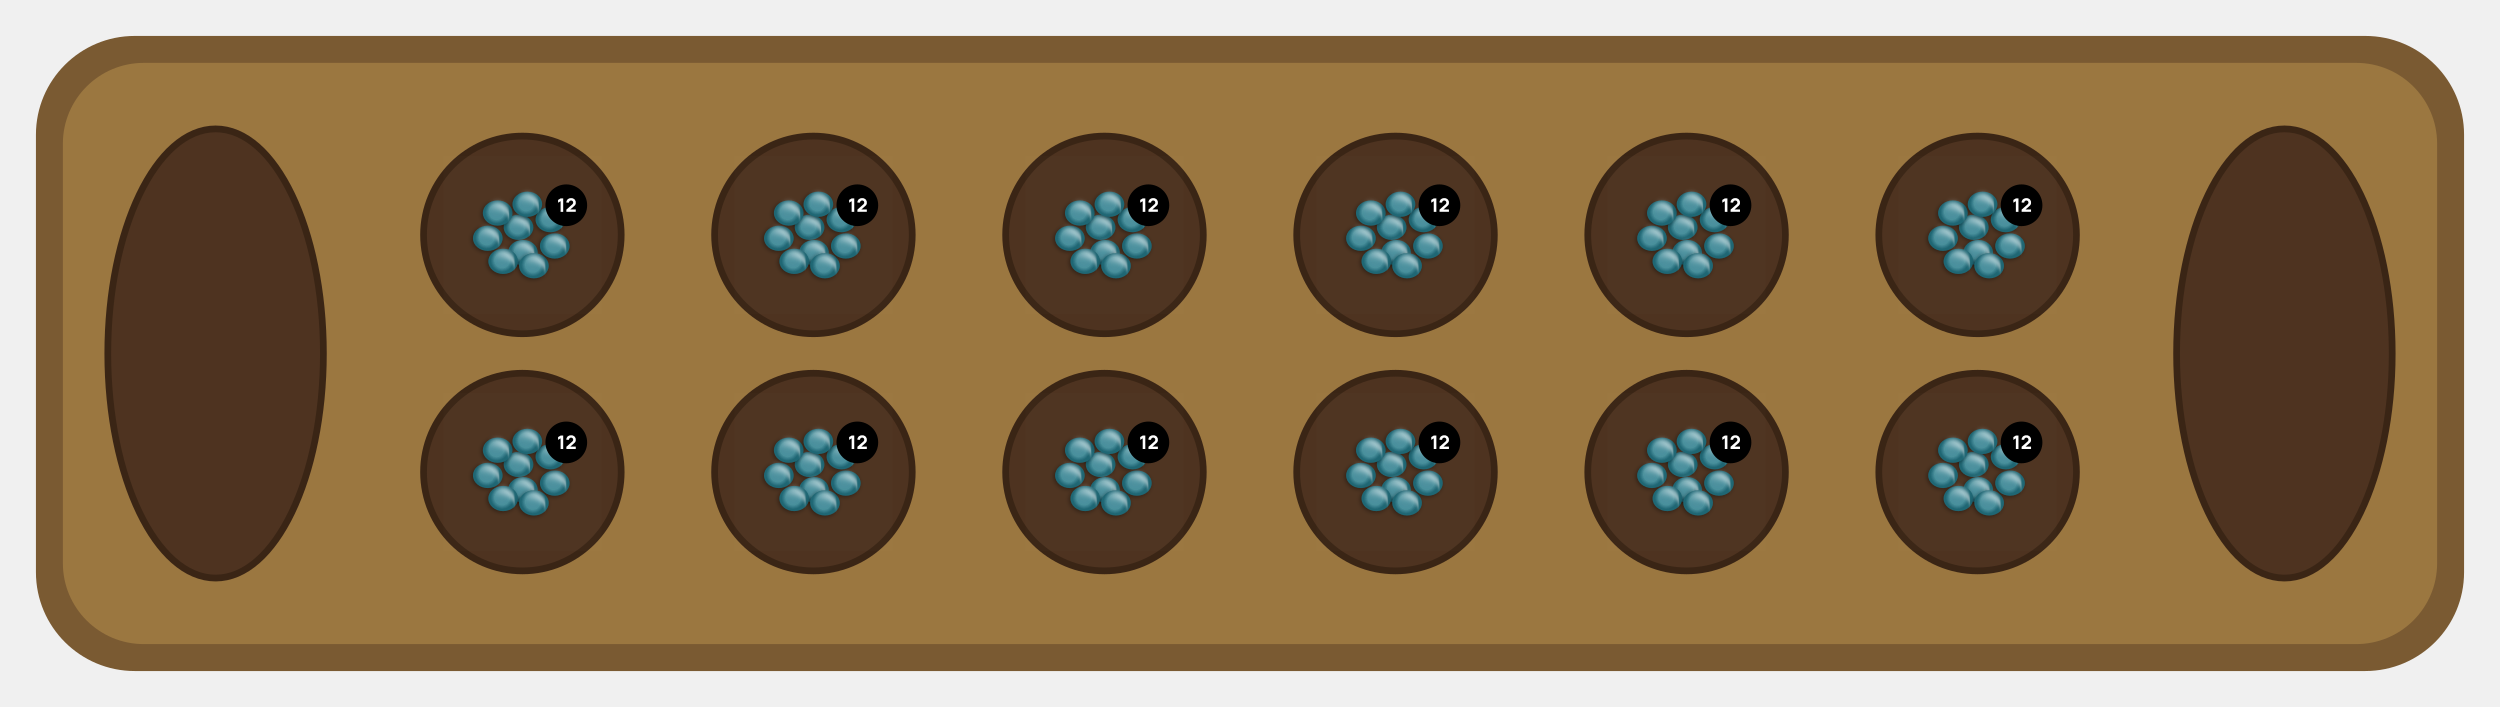
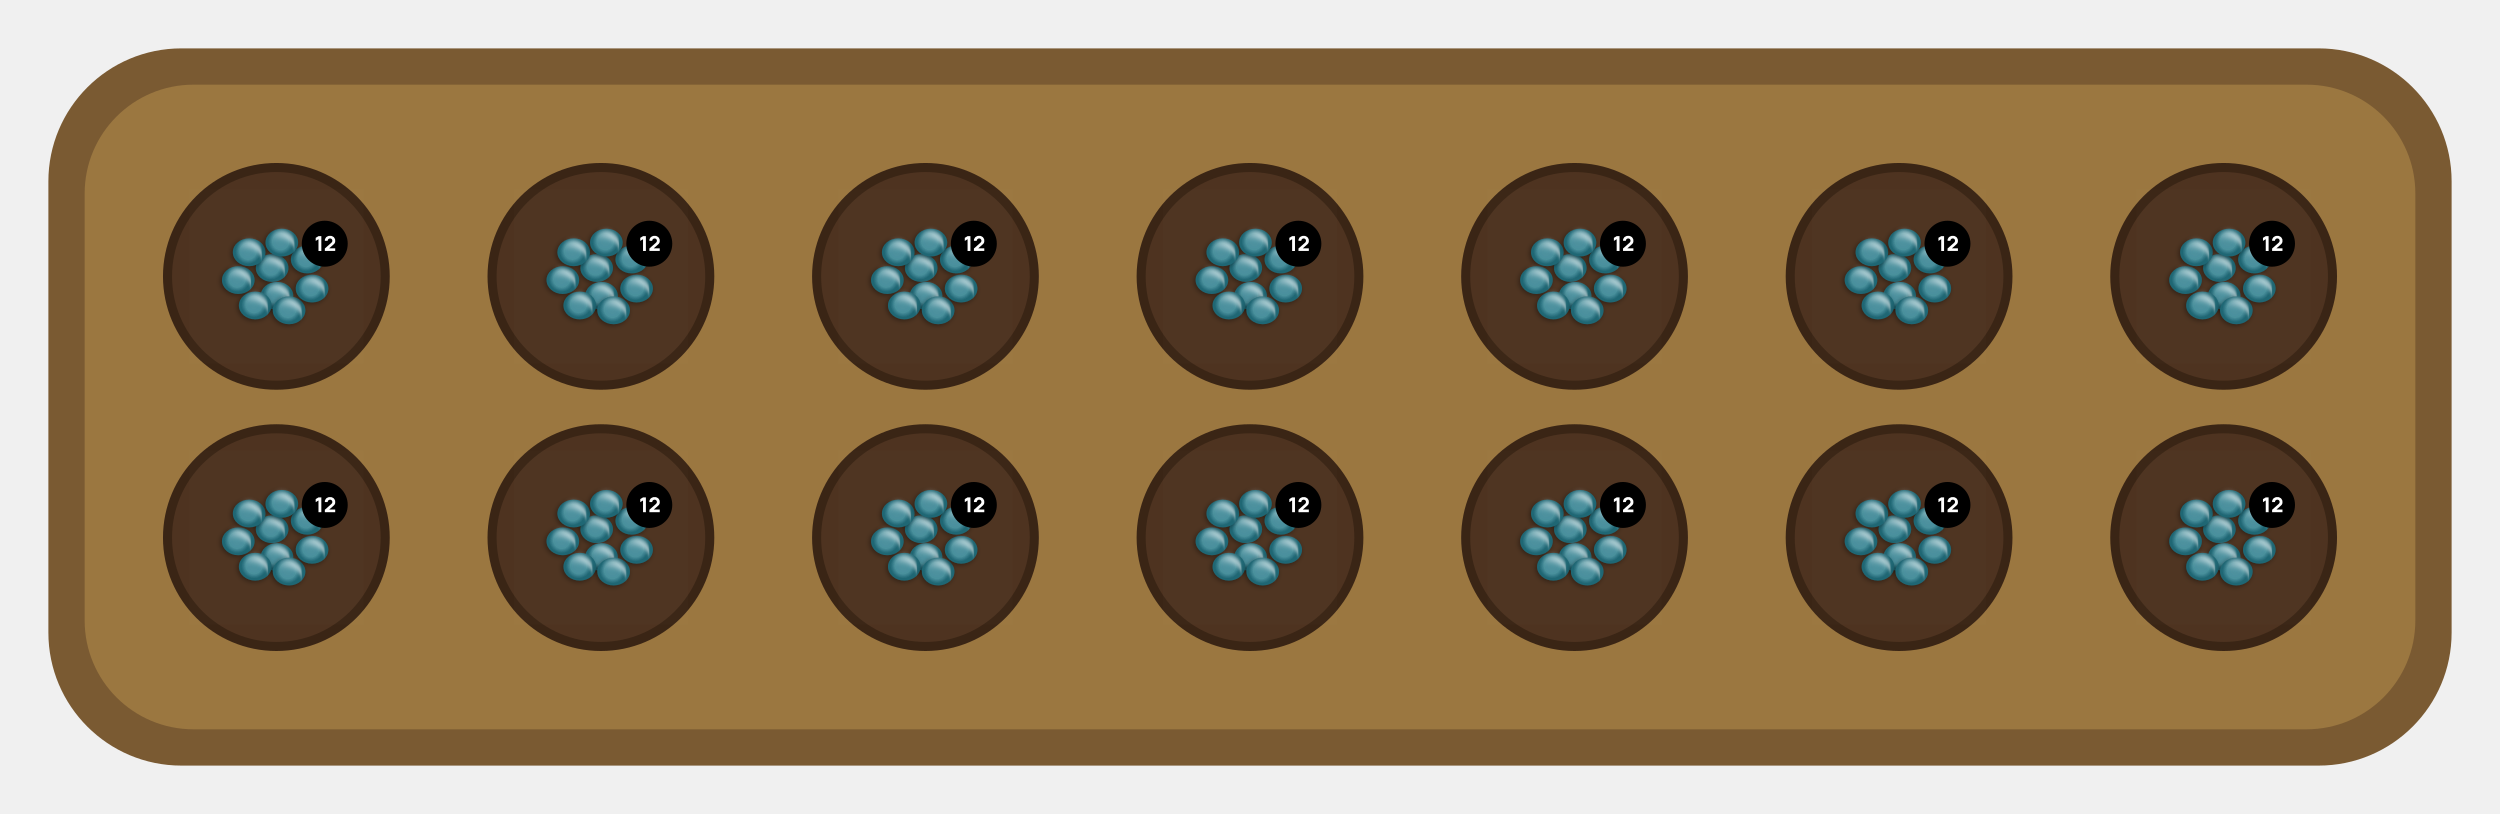
- <svg xmlns="http://www.w3.org/2000/svg" viewBox="0 0 556.6 157.4" width="556.6" height="157.4">
+ <svg xmlns="http://www.w3.org/2000/svg" viewBox="0 0 413.4 134.6" width="413.4" height="134.6">
  <defs>
    <symbol id="piece-playstrategy-oware-12" viewBox="0 0 144 144">
      <defs>
        <rect id="path-1" x="0" y="0" width="144" height="144" />
        <filter x="-22.2%" y="-26.1%" width="144.4%" height="152.2%" filterUnits="objectBoundingBox" id="filter-3">
          <feGaussianBlur stdDeviation="2" in="SourceGraphic" />
        </filter>
        <radialGradient cx="46.388%" cy="46.388%" fx="46.388%" fy="46.388%" r="46.157%" gradientTransform="translate(0.463878,0.463878),scale(0.851852,1),rotate(90),translate(-0.463878,-0.463878)" id="radialGradient-4">
          <stop stop-color="#FFFFFF" stop-opacity="0.1" offset="0%" />
          <stop stop-color="#FFFFFF" stop-opacity="0.086" offset="63.589%" />
          <stop stop-color="#000000" stop-opacity="0.08" offset="100%" />
        </radialGradient>
        <ellipse id="path-5" cx="13.5" cy="11.5" rx="13.5" ry="11.5" />
        <filter x="-34.6%" y="-38.6%" width="169.2%" height="177.3%" filterUnits="objectBoundingBox" id="filter-6">
          <feGaussianBlur stdDeviation="2" in="SourceGraphic" />
        </filter>
        <filter x="-22.2%" y="-26.1%" width="144.4%" height="152.2%" filterUnits="objectBoundingBox" id="filter-7">
          <feGaussianBlur stdDeviation="2" in="SourceGraphic" />
        </filter>
        <ellipse id="path-8" cx="13.5" cy="11.5" rx="13.5" ry="11.5" />
        <filter x="-34.6%" y="-38.6%" width="169.2%" height="177.3%" filterUnits="objectBoundingBox" id="filter-9">
          <feGaussianBlur stdDeviation="2" in="SourceGraphic" />
        </filter>
        <filter x="-22.2%" y="-26.1%" width="144.4%" height="152.2%" filterUnits="objectBoundingBox" id="filter-10">
          <feGaussianBlur stdDeviation="2" in="SourceGraphic" />
        </filter>
        <ellipse id="path-11" cx="13.5" cy="11.5" rx="13.5" ry="11.5" />
        <filter x="-34.6%" y="-38.6%" width="169.2%" height="177.3%" filterUnits="objectBoundingBox" id="filter-12">
          <feGaussianBlur stdDeviation="2" in="SourceGraphic" />
        </filter>
        <filter x="-22.2%" y="-26.1%" width="144.4%" height="152.2%" filterUnits="objectBoundingBox" id="filter-13">
          <feGaussianBlur stdDeviation="2" in="SourceGraphic" />
        </filter>
        <ellipse id="path-14" cx="13.5" cy="11.5" rx="13.5" ry="11.5" />
        <filter x="-34.6%" y="-38.6%" width="169.2%" height="177.3%" filterUnits="objectBoundingBox" id="filter-15">
          <feGaussianBlur stdDeviation="2" in="SourceGraphic" />
        </filter>
        <filter x="-22.2%" y="-26.1%" width="144.4%" height="152.2%" filterUnits="objectBoundingBox" id="filter-16">
          <feGaussianBlur stdDeviation="2" in="SourceGraphic" />
        </filter>
        <ellipse id="path-17" cx="13.5" cy="11.5" rx="13.5" ry="11.5" />
        <filter x="-34.6%" y="-38.6%" width="169.2%" height="177.3%" filterUnits="objectBoundingBox" id="filter-18">
          <feGaussianBlur stdDeviation="2" in="SourceGraphic" />
        </filter>
        <filter x="-22.2%" y="-26.1%" width="144.4%" height="152.2%" filterUnits="objectBoundingBox" id="filter-19">
          <feGaussianBlur stdDeviation="2" in="SourceGraphic" />
        </filter>
        <ellipse id="path-20" cx="13.5" cy="11.5" rx="13.5" ry="11.5" />
        <filter x="-34.6%" y="-38.6%" width="169.2%" height="177.3%" filterUnits="objectBoundingBox" id="filter-21">
          <feGaussianBlur stdDeviation="2" in="SourceGraphic" />
        </filter>
        <filter x="-22.2%" y="-26.1%" width="144.4%" height="152.2%" filterUnits="objectBoundingBox" id="filter-22">
          <feGaussianBlur stdDeviation="2" in="SourceGraphic" />
        </filter>
        <ellipse id="path-23" cx="13.5" cy="11.5" rx="13.5" ry="11.5" />
        <filter x="-34.6%" y="-38.6%" width="169.2%" height="177.3%" filterUnits="objectBoundingBox" id="filter-24">
          <feGaussianBlur stdDeviation="2" in="SourceGraphic" />
        </filter>
        <filter x="-22.2%" y="-26.1%" width="144.4%" height="152.2%" filterUnits="objectBoundingBox" id="filter-25">
          <feGaussianBlur stdDeviation="2" in="SourceGraphic" />
        </filter>
        <ellipse id="path-26" cx="13.5" cy="11.5" rx="13.5" ry="11.5" />
        <filter x="-34.6%" y="-38.6%" width="169.2%" height="177.3%" filterUnits="objectBoundingBox" id="filter-27">
          <feGaussianBlur stdDeviation="2" in="SourceGraphic" />
        </filter>
        <filter x="-22.2%" y="-26.1%" width="144.4%" height="152.2%" filterUnits="objectBoundingBox" id="filter-28">
          <feGaussianBlur stdDeviation="2" in="SourceGraphic" />
        </filter>
        <ellipse id="path-29" cx="13.5" cy="11.5" rx="13.5" ry="11.5" />
        <filter x="-34.6%" y="-38.6%" width="169.2%" height="177.3%" filterUnits="objectBoundingBox" id="filter-30">
          <feGaussianBlur stdDeviation="2" in="SourceGraphic" />
        </filter>
      </defs>
      <g id="Page-1" stroke="none" stroke-width="1" fill="none" fill-rule="evenodd">
        <g id="8+-seeds" transform="translate(-772, -188)">
          <g id="seeds-12" transform="translate(772, 188)">
            <mask id="mask-2" fill="white">
              <use href="#path-1" />
            </mask>
            <use id="Mask" fill-opacity="0.01" fill="#FFFFFF" href="#path-1" />
            <g id="Seeds" mask="url(#mask-2)">
              <g transform="translate(21, 26)" id="Group">
                <g transform="translate(28, 21)">
                  <ellipse id="shadow" fill="#000000" opacity="0.4" style="mix-blend-mode: multiply;" filter="url(#filter-3)" cx="18.5" cy="19.083" rx="13.5" ry="11.5" />
                  <g id="colour---blue" transform="translate(6, 6.582812)">
                    <use fill="#257989" href="#path-5" />
                    <use fill="url(#radialGradient-4)" href="#path-5" />
                  </g>
                  <ellipse id="gradient" fill="url(#radialGradient-4)" cx="19.5" cy="18.083" rx="13.5" ry="11.5" />
                  <path d="M12.595,25.035 C11.39,18.696 12.842,14.175 16.952,11.474 C21.061,8.772 25.252,8.852 29.523,11.715 C25.631,10.702 21.79,11.669 17.999,14.614 C14.209,17.558 12.407,21.032 12.595,25.035 Z" id="glow" fill="#FFFFFF" filter="url(#filter-6)" transform="translate(20.85407, 17.2703) rotate(-300) translate(-20.85407, -17.2703) " />
                </g>
                <g transform="translate(32, 44)">
                  <ellipse id="shadow" fill="#000000" opacity="0.4" style="mix-blend-mode: multiply;" filter="url(#filter-7)" cx="18.5" cy="19.083" rx="13.5" ry="11.5" />
                  <g id="colour---blue" transform="translate(6, 6.582812)">
                    <use fill="#257989" href="#path-8" />
                    <use fill="url(#radialGradient-4)" href="#path-8" />
                  </g>
                  <ellipse id="gradient" fill="url(#radialGradient-4)" cx="19.5" cy="18.083" rx="13.5" ry="11.5" />
                  <path d="M12.595,25.035 C11.39,18.696 12.842,14.175 16.952,11.474 C21.061,8.772 25.252,8.852 29.523,11.715 C25.631,10.702 21.79,11.669 17.999,14.614 C14.209,17.558 12.407,21.032 12.595,25.035 Z" id="glow" fill="#FFFFFF" filter="url(#filter-9)" transform="translate(20.85407, 17.2703) rotate(-300) translate(-20.85407, -17.2703) " />
                </g>
                <g transform="translate(0, 31)">
                  <ellipse id="shadow" fill="#000000" opacity="0.4" style="mix-blend-mode: multiply;" filter="url(#filter-10)" cx="18.5" cy="19.083" rx="13.5" ry="11.5" />
                  <g id="colour---blue" transform="translate(6, 6.582812)">
                    <use fill="#257989" href="#path-11" />
                    <use fill="url(#radialGradient-4)" href="#path-11" />
                  </g>
                  <ellipse id="gradient" fill="url(#radialGradient-4)" cx="19.5" cy="18.083" rx="13.5" ry="11.5" />
                  <path d="M12.595,25.035 C11.39,18.696 12.842,14.175 16.952,11.474 C21.061,8.772 25.252,8.852 29.523,11.715 C25.631,10.702 21.79,11.669 17.999,14.614 C14.209,17.558 12.407,21.032 12.595,25.035 Z" id="glow" fill="#FFFFFF" filter="url(#filter-12)" transform="translate(20.85407, 17.2703) rotate(-300) translate(-20.85407, -17.2703) " />
                </g>
                <g transform="translate(14, 52)">
                  <ellipse id="shadow" fill="#000000" opacity="0.4" style="mix-blend-mode: multiply;" filter="url(#filter-13)" cx="18.5" cy="19.083" rx="13.5" ry="11.5" />
                  <g id="colour---blue" transform="translate(6, 6.582812)">
                    <use fill="#257989" href="#path-14" />
                    <use fill="url(#radialGradient-4)" href="#path-14" />
                  </g>
                  <ellipse id="gradient" fill="url(#radialGradient-4)" cx="19.5" cy="18.083" rx="13.5" ry="11.5" />
                  <path d="M12.595,25.035 C11.39,18.696 12.842,14.175 16.952,11.474 C21.061,8.772 25.252,8.852 29.523,11.715 C25.631,10.702 21.79,11.669 17.999,14.614 C14.209,17.558 12.407,21.032 12.595,25.035 Z" id="glow" fill="#FFFFFF" filter="url(#filter-15)" transform="translate(20.85407, 17.2703) rotate(-300) translate(-20.85407, -17.2703) " />
                </g>
                <g transform="translate(42, 56)">
                  <ellipse id="shadow" fill="#000000" opacity="0.4" style="mix-blend-mode: multiply;" filter="url(#filter-16)" cx="18.5" cy="19.083" rx="13.5" ry="11.5" />
                  <g id="colour---blue" transform="translate(6, 6.582812)">
                    <use fill="#257989" href="#path-17" />
                    <use fill="url(#radialGradient-4)" href="#path-17" />
                  </g>
                  <ellipse id="gradient" fill="url(#radialGradient-4)" cx="19.5" cy="18.083" rx="13.5" ry="11.5" />
                  <path d="M12.595,25.035 C11.39,18.696 12.842,14.175 16.952,11.474 C21.061,8.772 25.252,8.852 29.523,11.715 C25.631,10.702 21.79,11.669 17.999,14.614 C14.209,17.558 12.407,21.032 12.595,25.035 Z" id="glow" fill="#FFFFFF" filter="url(#filter-18)" transform="translate(20.85407, 17.2703) rotate(-300) translate(-20.85407, -17.2703) " />
                </g>
                <g transform="translate(61, 38)">
                  <ellipse id="shadow" fill="#000000" opacity="0.4" style="mix-blend-mode: multiply;" filter="url(#filter-19)" cx="18.5" cy="19.083" rx="13.5" ry="11.5" />
                  <g id="colour---blue" transform="translate(6, 6.582812)">
                    <use fill="#257989" href="#path-20" />
                    <use fill="url(#radialGradient-4)" href="#path-20" />
                  </g>
                  <ellipse id="gradient" fill="url(#radialGradient-4)" cx="19.5" cy="18.083" rx="13.5" ry="11.5" />
                  <path d="M12.595,25.035 C11.39,18.696 12.842,14.175 16.952,11.474 C21.061,8.772 25.252,8.852 29.523,11.715 C25.631,10.702 21.79,11.669 17.999,14.614 C14.209,17.558 12.407,21.032 12.595,25.035 Z" id="glow" fill="#FFFFFF" filter="url(#filter-21)" transform="translate(20.85407, 17.2703) rotate(-300) translate(-20.85407, -17.2703) " />
                </g>
                <g transform="translate(57, 14)">
                  <ellipse id="shadow" fill="#000000" opacity="0.4" style="mix-blend-mode: multiply;" filter="url(#filter-22)" cx="18.5" cy="19.083" rx="13.5" ry="11.5" />
                  <g id="colour---blue" transform="translate(6, 6.582812)">
                    <use fill="#257989" href="#path-23" />
                    <use fill="url(#radialGradient-4)" href="#path-23" />
                  </g>
                  <ellipse id="gradient" fill="url(#radialGradient-4)" cx="19.5" cy="18.083" rx="13.5" ry="11.5" />
                  <path d="M12.595,25.035 C11.39,18.696 12.842,14.175 16.952,11.474 C21.061,8.772 25.252,8.852 29.523,11.715 C25.631,10.702 21.79,11.669 17.999,14.614 C14.209,17.558 12.407,21.032 12.595,25.035 Z" id="glow" fill="#FFFFFF" filter="url(#filter-24)" transform="translate(20.85407, 17.2703) rotate(-300) translate(-20.85407, -17.2703) " />
                </g>
                <g transform="translate(9, 8)">
                  <ellipse id="shadow" fill="#000000" opacity="0.4" style="mix-blend-mode: multiply;" filter="url(#filter-25)" cx="18.5" cy="19.083" rx="13.5" ry="11.5" />
                  <g id="colour---blue" transform="translate(6, 6.582812)">
                    <use fill="#257989" href="#path-26" />
                    <use fill="url(#radialGradient-4)" href="#path-26" />
                  </g>
                  <ellipse id="gradient" fill="url(#radialGradient-4)" cx="19.5" cy="18.083" rx="13.5" ry="11.5" />
                  <path d="M12.595,25.035 C11.39,18.696 12.842,14.175 16.952,11.474 C21.061,8.772 25.252,8.852 29.523,11.715 C25.631,10.702 21.79,11.669 17.999,14.614 C14.209,17.558 12.407,21.032 12.595,25.035 Z" id="glow" fill="#FFFFFF" filter="url(#filter-27)" transform="translate(20.85407, 17.2703) rotate(-300) translate(-20.85407, -17.2703) " />
                </g>
                <g transform="translate(36, 0)">
                  <ellipse id="shadow" fill="#000000" opacity="0.4" style="mix-blend-mode: multiply;" filter="url(#filter-28)" cx="18.5" cy="19.083" rx="13.5" ry="11.5" />
                  <g id="colour---blue" transform="translate(6, 6.582812)">
                    <use fill="#257989" href="#path-29" />
                    <use fill="url(#radialGradient-4)" href="#path-29" />
                  </g>
                  <ellipse id="gradient" fill="url(#radialGradient-4)" cx="19.5" cy="18.083" rx="13.5" ry="11.5" />
                  <path d="M12.595,25.035 C11.39,18.696 12.842,14.175 16.952,11.474 C21.061,8.772 25.252,8.852 29.523,11.715 C25.631,10.702 21.79,11.669 17.999,14.614 C14.209,17.558 12.407,21.032 12.595,25.035 Z" id="glow" fill="#FFFFFF" filter="url(#filter-30)" transform="translate(20.85407, 17.2703) rotate(-300) translate(-20.85407, -17.2703) " />
                </g>
              </g>
            </g>
            <g id="Group" mask="url(#mask-2)">
              <g transform="translate(93, 26)">
                <circle id="Oval" fill="#000000" cx="19" cy="19" r="19" />
                <path d="M16.185,25 L16.185,12.76 L13.822,12.76 L11.527,14.137 L11.527,16.687 L13.822,15.276 L13.822,25 L16.185,25 Z M27.643,24.983 L27.643,22.807 L22.666,22.807 L25.399,20.41 C25.984,19.9 25.984,19.9 26.422,19.474 L26.631,19.267 C27.133,18.761 27.133,18.761 27.388,18.162 C27.643,17.562 27.643,17.562 27.643,16.653 C27.643,15.421 27.643,15.421 27.099,14.486 C26.555,13.55 26.555,13.55 25.607,13.028 C24.66,12.505 24.66,12.505 23.461,12.505 C22.152,12.505 22.152,12.505 21.166,13.007 C20.18,13.508 20.18,13.508 19.628,14.426 C19.075,15.344 19.075,15.344 19.075,16.602 L19.075,16.602 L21.455,16.602 C21.438,16.092 21.438,16.092 21.684,15.654 C21.931,15.216 21.931,15.216 22.377,14.949 C22.823,14.681 22.823,14.681 23.41,14.681 C23.971,14.681 23.971,14.681 24.387,14.932 C24.804,15.182 24.804,15.182 25.034,15.62 C25.263,16.058 25.263,16.058 25.263,16.619 C25.263,17.01 25.263,17.01 25.025,17.46 C24.787,17.911 24.787,17.911 24.209,18.421 L24.209,18.421 L19.075,22.977 L19.075,24.983 L27.643,24.983 Z" id="Combined-Shape" fill="#FFFFFF" />
              </g>
            </g>
          </g>
        </g>
      </g>
    </symbol>
  </defs>
-   <rect x="8" y="8" width="540.6" height="141.4" rx="22" ry="22" fill="#7A5A32" />
-   <rect x="14" y="14" width="528.6" height="129.4" rx="18" ry="18" fill="#9B7740" />
-   <ellipse cx="48" cy="78.7" rx="24" ry="50" fill="#4E3320" stroke="#3A2515" stroke-width="1.5" class="board-cell" data-sq="store-1" />
-   <ellipse cx="508.6" cy="78.7" rx="24" ry="50" fill="#4E3320" stroke="#3A2515" stroke-width="1.5" class="board-cell" data-sq="store-0" />
-   <circle cx="116.3" cy="52.3" r="22" fill="#4E3320" stroke="#3A2515" stroke-width="1.5" class="board-cell" data-sq="pit-5" />
-   <use href="#piece-playstrategy-oware-12" x="98.7" y="34.7" width="35.2" height="35.2" />
-   <circle cx="181.1" cy="52.3" r="22" fill="#4E3320" stroke="#3A2515" stroke-width="1.5" class="board-cell" data-sq="pit-4" />
-   <use href="#piece-playstrategy-oware-12" x="163.5" y="34.7" width="35.2" height="35.2" />
-   <circle cx="245.9" cy="52.3" r="22" fill="#4E3320" stroke="#3A2515" stroke-width="1.5" class="board-cell" data-sq="pit-3" />
-   <use href="#piece-playstrategy-oware-12" x="228.3" y="34.7" width="35.2" height="35.2" />
-   <circle cx="310.7" cy="52.3" r="22" fill="#4E3320" stroke="#3A2515" stroke-width="1.5" class="board-cell" data-sq="pit-2" />
-   <use href="#piece-playstrategy-oware-12" x="293.1" y="34.7" width="35.2" height="35.2" />
-   <circle cx="375.5" cy="52.3" r="22" fill="#4E3320" stroke="#3A2515" stroke-width="1.5" class="board-cell" data-sq="pit-1" />
-   <use href="#piece-playstrategy-oware-12" x="357.9" y="34.7" width="35.2" height="35.2" />
-   <circle cx="440.3" cy="52.3" r="22" fill="#4E3320" stroke="#3A2515" stroke-width="1.5" class="board-cell" data-sq="pit-0" />
-   <use href="#piece-playstrategy-oware-12" x="422.7" y="34.7" width="35.2" height="35.2" />
-   <circle cx="116.3" cy="105.1" r="22" fill="#4E3320" stroke="#3A2515" stroke-width="1.5" class="board-cell" data-sq="pit-6" />
-   <use href="#piece-playstrategy-oware-12" x="98.7" y="87.5" width="35.2" height="35.2" />
-   <circle cx="181.1" cy="105.1" r="22" fill="#4E3320" stroke="#3A2515" stroke-width="1.5" class="board-cell" data-sq="pit-7" />
-   <use href="#piece-playstrategy-oware-12" x="163.5" y="87.5" width="35.2" height="35.2" />
-   <circle cx="245.9" cy="105.1" r="22" fill="#4E3320" stroke="#3A2515" stroke-width="1.5" class="board-cell" data-sq="pit-8" />
-   <use href="#piece-playstrategy-oware-12" x="228.3" y="87.5" width="35.2" height="35.2" />
-   <circle cx="310.7" cy="105.1" r="22" fill="#4E3320" stroke="#3A2515" stroke-width="1.5" class="board-cell" data-sq="pit-9" />
-   <use href="#piece-playstrategy-oware-12" x="293.1" y="87.5" width="35.2" height="35.2" />
-   <circle cx="375.5" cy="105.1" r="22" fill="#4E3320" stroke="#3A2515" stroke-width="1.5" class="board-cell" data-sq="pit-10" />
-   <use href="#piece-playstrategy-oware-12" x="357.9" y="87.5" width="35.2" height="35.2" />
-   <circle cx="440.3" cy="105.1" r="22" fill="#4E3320" stroke="#3A2515" stroke-width="1.5" class="board-cell" data-sq="pit-11" />
-   <use href="#piece-playstrategy-oware-12" x="422.7" y="87.5" width="35.2" height="35.2" />
+   <rect x="8" y="8" width="397.4" height="118.6" rx="22" ry="22" fill="#7A5A32" />
+   <rect x="14" y="14" width="385.4" height="106.6" rx="18" ry="18" fill="#9B7740" />
+   <circle cx="45.7" cy="45.7" r="18" fill="#4E3320" stroke="#3A2515" stroke-width="1.5" class="board-cell" data-sq="pit-6" />
+   <use href="#piece-playstrategy-oware-12" x="31.3" y="31.3" width="28.8" height="28.8" />
+   <circle cx="99.367" cy="45.7" r="18" fill="#4E3320" stroke="#3A2515" stroke-width="1.5" class="board-cell" data-sq="pit-5" />
+   <use href="#piece-playstrategy-oware-12" x="84.967" y="31.3" width="28.8" height="28.8" />
+   <circle cx="153.033" cy="45.7" r="18" fill="#4E3320" stroke="#3A2515" stroke-width="1.5" class="board-cell" data-sq="pit-4" />
+   <use href="#piece-playstrategy-oware-12" x="138.633" y="31.3" width="28.8" height="28.8" />
+   <circle cx="206.7" cy="45.7" r="18" fill="#4E3320" stroke="#3A2515" stroke-width="1.5" class="board-cell" data-sq="pit-3" />
+   <use href="#piece-playstrategy-oware-12" x="192.3" y="31.3" width="28.8" height="28.8" />
+   <circle cx="260.367" cy="45.7" r="18" fill="#4E3320" stroke="#3A2515" stroke-width="1.5" class="board-cell" data-sq="pit-2" />
+   <use href="#piece-playstrategy-oware-12" x="245.967" y="31.3" width="28.8" height="28.8" />
+   <circle cx="314.033" cy="45.7" r="18" fill="#4E3320" stroke="#3A2515" stroke-width="1.5" class="board-cell" data-sq="pit-1" />
+   <use href="#piece-playstrategy-oware-12" x="299.633" y="31.3" width="28.8" height="28.8" />
+   <circle cx="367.7" cy="45.7" r="18" fill="#4E3320" stroke="#3A2515" stroke-width="1.5" class="board-cell" data-sq="pit-0" />
+   <use href="#piece-playstrategy-oware-12" x="353.3" y="31.3" width="28.8" height="28.8" />
+   <circle cx="45.7" cy="88.9" r="18" fill="#4E3320" stroke="#3A2515" stroke-width="1.5" class="board-cell" data-sq="pit-7" />
+   <use href="#piece-playstrategy-oware-12" x="31.3" y="74.5" width="28.8" height="28.8" />
+   <circle cx="99.367" cy="88.9" r="18" fill="#4E3320" stroke="#3A2515" stroke-width="1.5" class="board-cell" data-sq="pit-8" />
+   <use href="#piece-playstrategy-oware-12" x="84.967" y="74.5" width="28.8" height="28.8" />
+   <circle cx="153.033" cy="88.9" r="18" fill="#4E3320" stroke="#3A2515" stroke-width="1.5" class="board-cell" data-sq="pit-9" />
+   <use href="#piece-playstrategy-oware-12" x="138.633" y="74.5" width="28.8" height="28.8" />
+   <circle cx="206.7" cy="88.9" r="18" fill="#4E3320" stroke="#3A2515" stroke-width="1.5" class="board-cell" data-sq="pit-10" />
+   <use href="#piece-playstrategy-oware-12" x="192.3" y="74.5" width="28.8" height="28.8" />
+   <circle cx="260.367" cy="88.9" r="18" fill="#4E3320" stroke="#3A2515" stroke-width="1.5" class="board-cell" data-sq="pit-11" />
+   <use href="#piece-playstrategy-oware-12" x="245.967" y="74.5" width="28.8" height="28.8" />
+   <circle cx="314.033" cy="88.9" r="18" fill="#4E3320" stroke="#3A2515" stroke-width="1.5" class="board-cell" data-sq="pit-12" />
+   <use href="#piece-playstrategy-oware-12" x="299.633" y="74.5" width="28.8" height="28.8" />
+   <circle cx="367.7" cy="88.9" r="18" fill="#4E3320" stroke="#3A2515" stroke-width="1.5" class="board-cell" data-sq="pit-13" />
+   <use href="#piece-playstrategy-oware-12" x="353.3" y="74.5" width="28.8" height="28.8" />
</svg>
